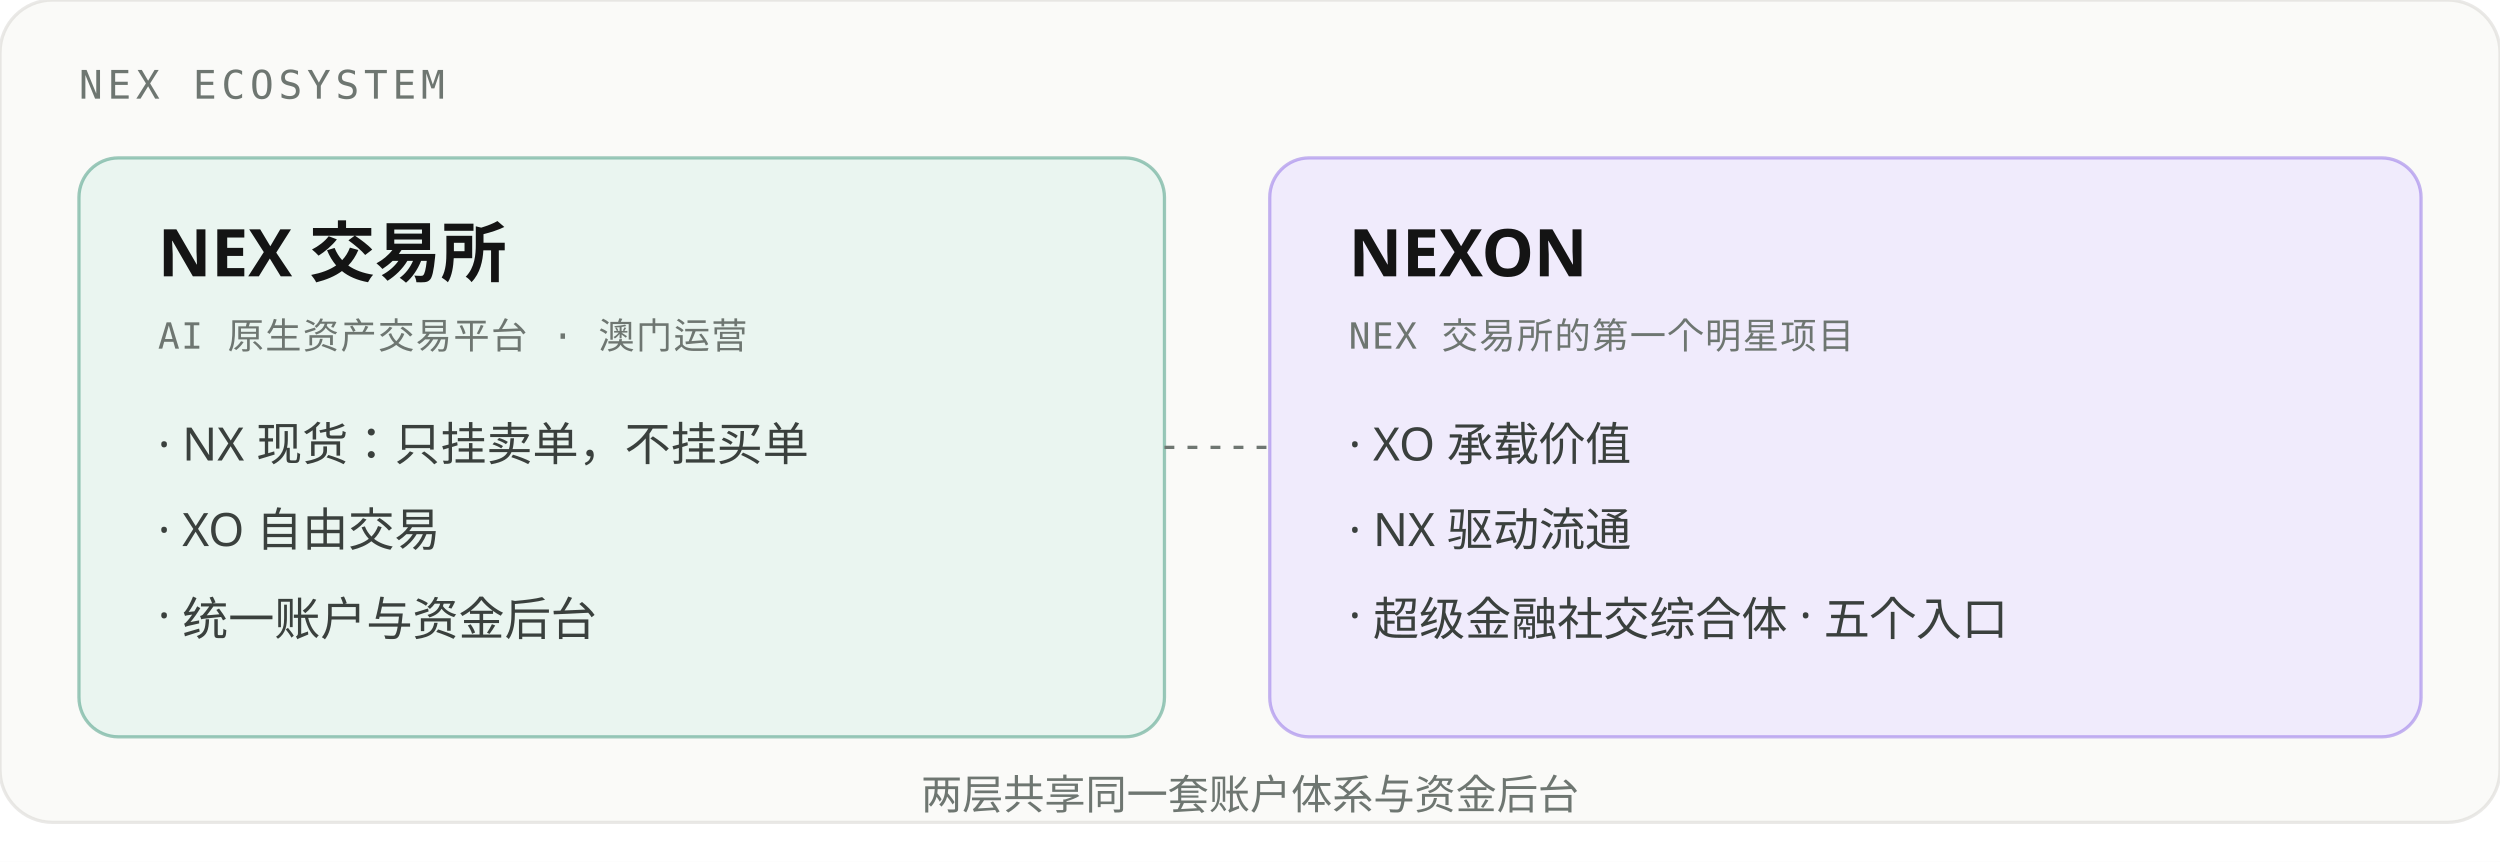
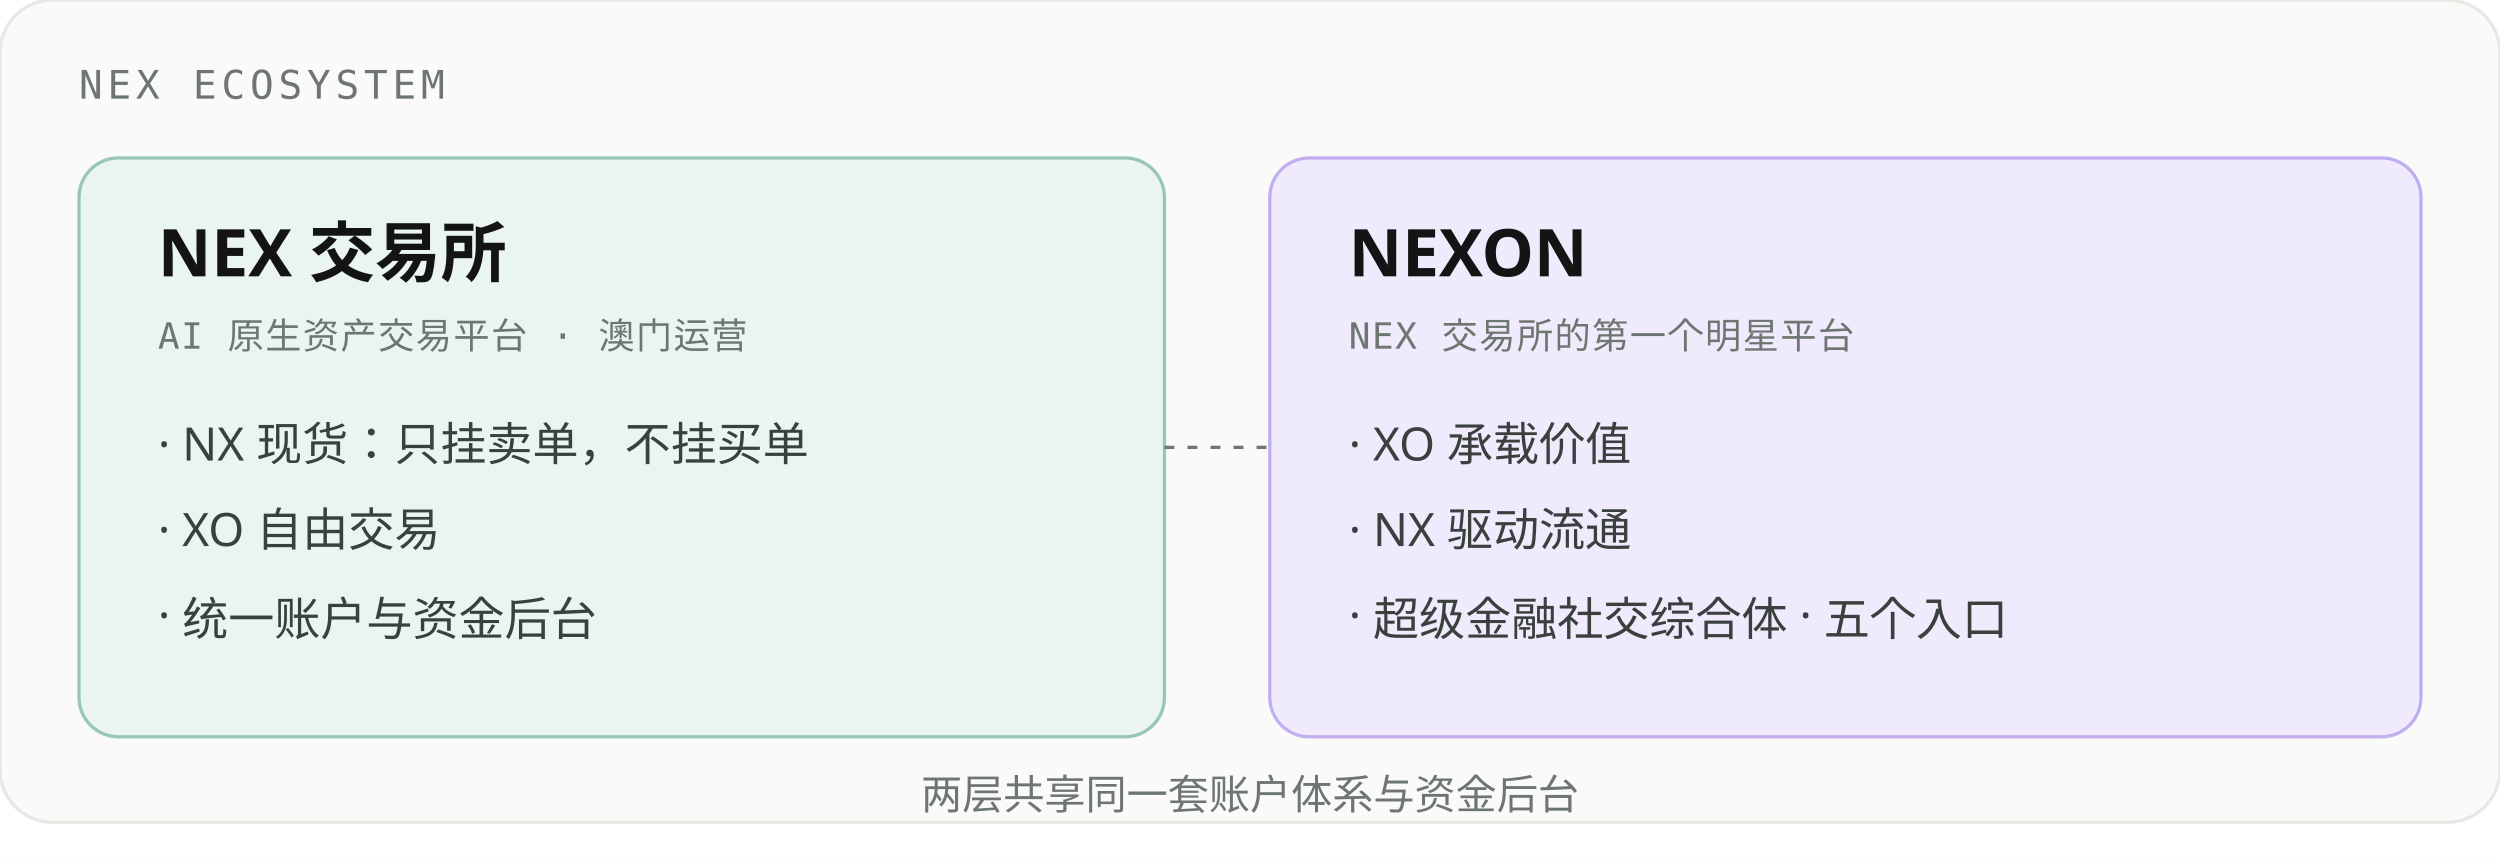
<svg xmlns="http://www.w3.org/2000/svg" viewBox="0 0 760 262" width="760" height="262" style="display:block;background:#FFFFFF">
  <rect width="760" height="262" fill="#FFFFFF" />
  <rect x="0" y="0" width="760" height="250" rx="16" fill="#FAFAF8" stroke="#C9C7C1" stroke-opacity=".38" />
  <text x="24" y="30" font-size="12" fill="#6E7671" font-family="'JetBrains Mono','SF Mono',Menlo,monospace" text-anchor="start" font-weight="500" letter-spacing=".12em">NEX ECOSYSTEM</text>
  <rect x="24" y="48" width="330" height="176" rx="12" fill="#EAF5F0" stroke="#047854" stroke-opacity=".38" />
  <text x="48" y="84" font-size="20" fill="#141414" font-family="'PingFang SC','Hiragino Sans GB','Noto Sans SC',sans-serif" text-anchor="start" font-weight="700" letter-spacing="0">NEX 交易所</text>
  <text x="48" y="106" font-size="11" fill="#6E7671" font-family="'JetBrains Mono','SF Mono',Menlo,monospace" text-anchor="start" font-weight="500" letter-spacing=".04em">AI 原生资产交易平台 · 澳门运营</text>
  <text x="48" y="140" font-size="14" fill="#3A403D" font-family="'PingFang SC','Hiragino Sans GB','Noto Sans SC',sans-serif" text-anchor="start" font-weight="400" letter-spacing="0">· NX 现货：只挂卖单，不挂买单</text>
  <text x="48" y="166" font-size="14" fill="#3A403D" font-family="'PingFang SC','Hiragino Sans GB','Noto Sans SC',sans-serif" text-anchor="start" font-weight="400" letter-spacing="0">· XO 自由交易</text>
  <text x="48" y="192" font-size="14" fill="#3A403D" font-family="'PingFang SC','Hiragino Sans GB','Noto Sans SC',sans-serif" text-anchor="start" font-weight="400" letter-spacing="0">· 统一账户与资金后台</text>
  <rect x="386" y="48" width="350" height="176" rx="12" fill="#F0EBFC" stroke="#6D3FE0" stroke-opacity=".38" />
  <text x="410" y="84" font-size="20" fill="#141414" font-family="'PingFang SC','Hiragino Sans GB','Noto Sans SC',sans-serif" text-anchor="start" font-weight="700" letter-spacing="0">NEXON</text>
-   <text x="410" y="106" font-size="11" fill="#6E7671" font-family="'JetBrains Mono','SF Mono',Menlo,monospace" text-anchor="start" font-weight="500" letter-spacing=".04em">NEX 交易所的第一个明星项目</text>
+   <text x="410" y="106" font-size="11" fill="#6E7671" font-family="'JetBrains Mono','SF Mono',Menlo,monospace" text-anchor="start" font-weight="500" letter-spacing=".04em">NEX 交易所的第一个明星平台</text>
  <text x="410" y="140" font-size="14" fill="#3A403D" font-family="'PingFang SC','Hiragino Sans GB','Noto Sans SC',sans-serif" text-anchor="start" font-weight="400" letter-spacing="0">· XO 承载价值</text>
  <text x="410" y="166" font-size="14" fill="#3A403D" font-family="'PingFang SC','Hiragino Sans GB','Noto Sans SC',sans-serif" text-anchor="start" font-weight="400" letter-spacing="0">· NX 驱动流通</text>
  <text x="410" y="192" font-size="14" fill="#3A403D" font-family="'PingFang SC','Hiragino Sans GB','Noto Sans SC',sans-serif" text-anchor="start" font-weight="400" letter-spacing="0">· 超级金融社交综合体 · 五个入口</text>
  <line x1="354" y1="136" x2="386" y2="136" stroke="#6E7671" stroke-dasharray="3 4" />
  <text x="380.0" y="246" font-size="12.5" fill="#6E7671" font-family="'PingFang SC','Hiragino Sans GB','Noto Sans SC',sans-serif" text-anchor="middle" font-weight="400" letter-spacing="0">两层共享同一套账户体系与资金后台</text>
</svg>
